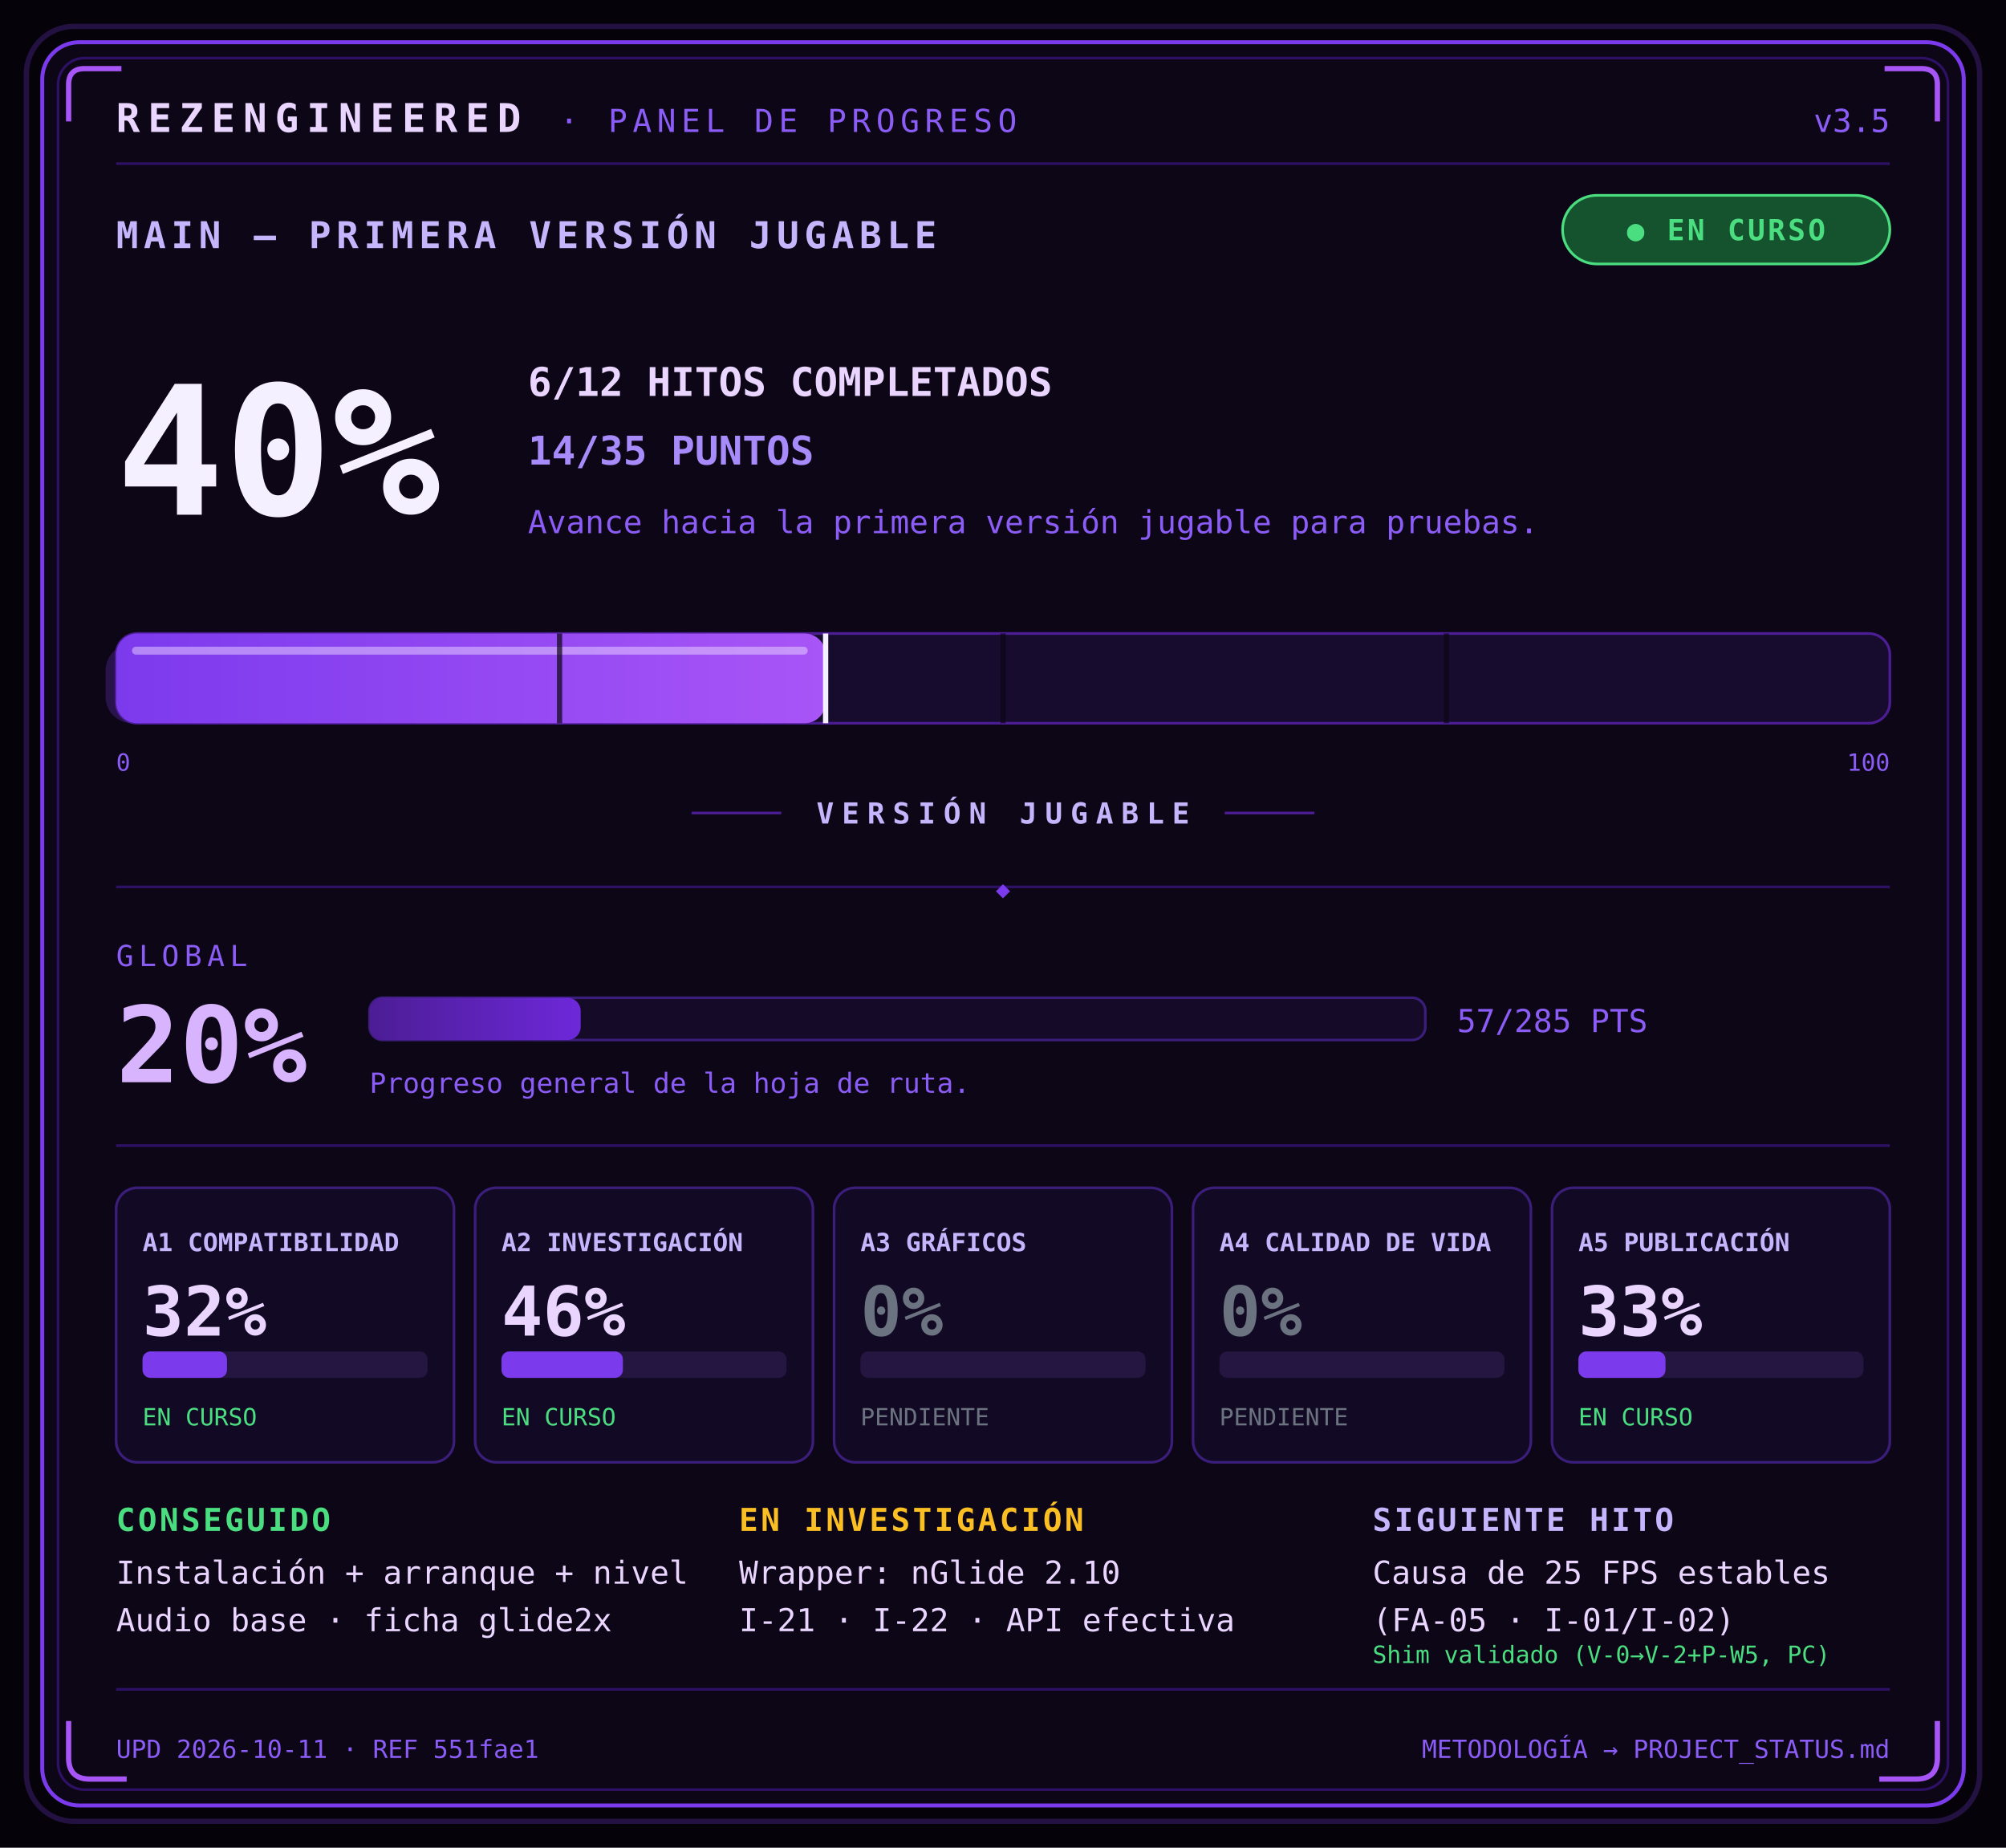
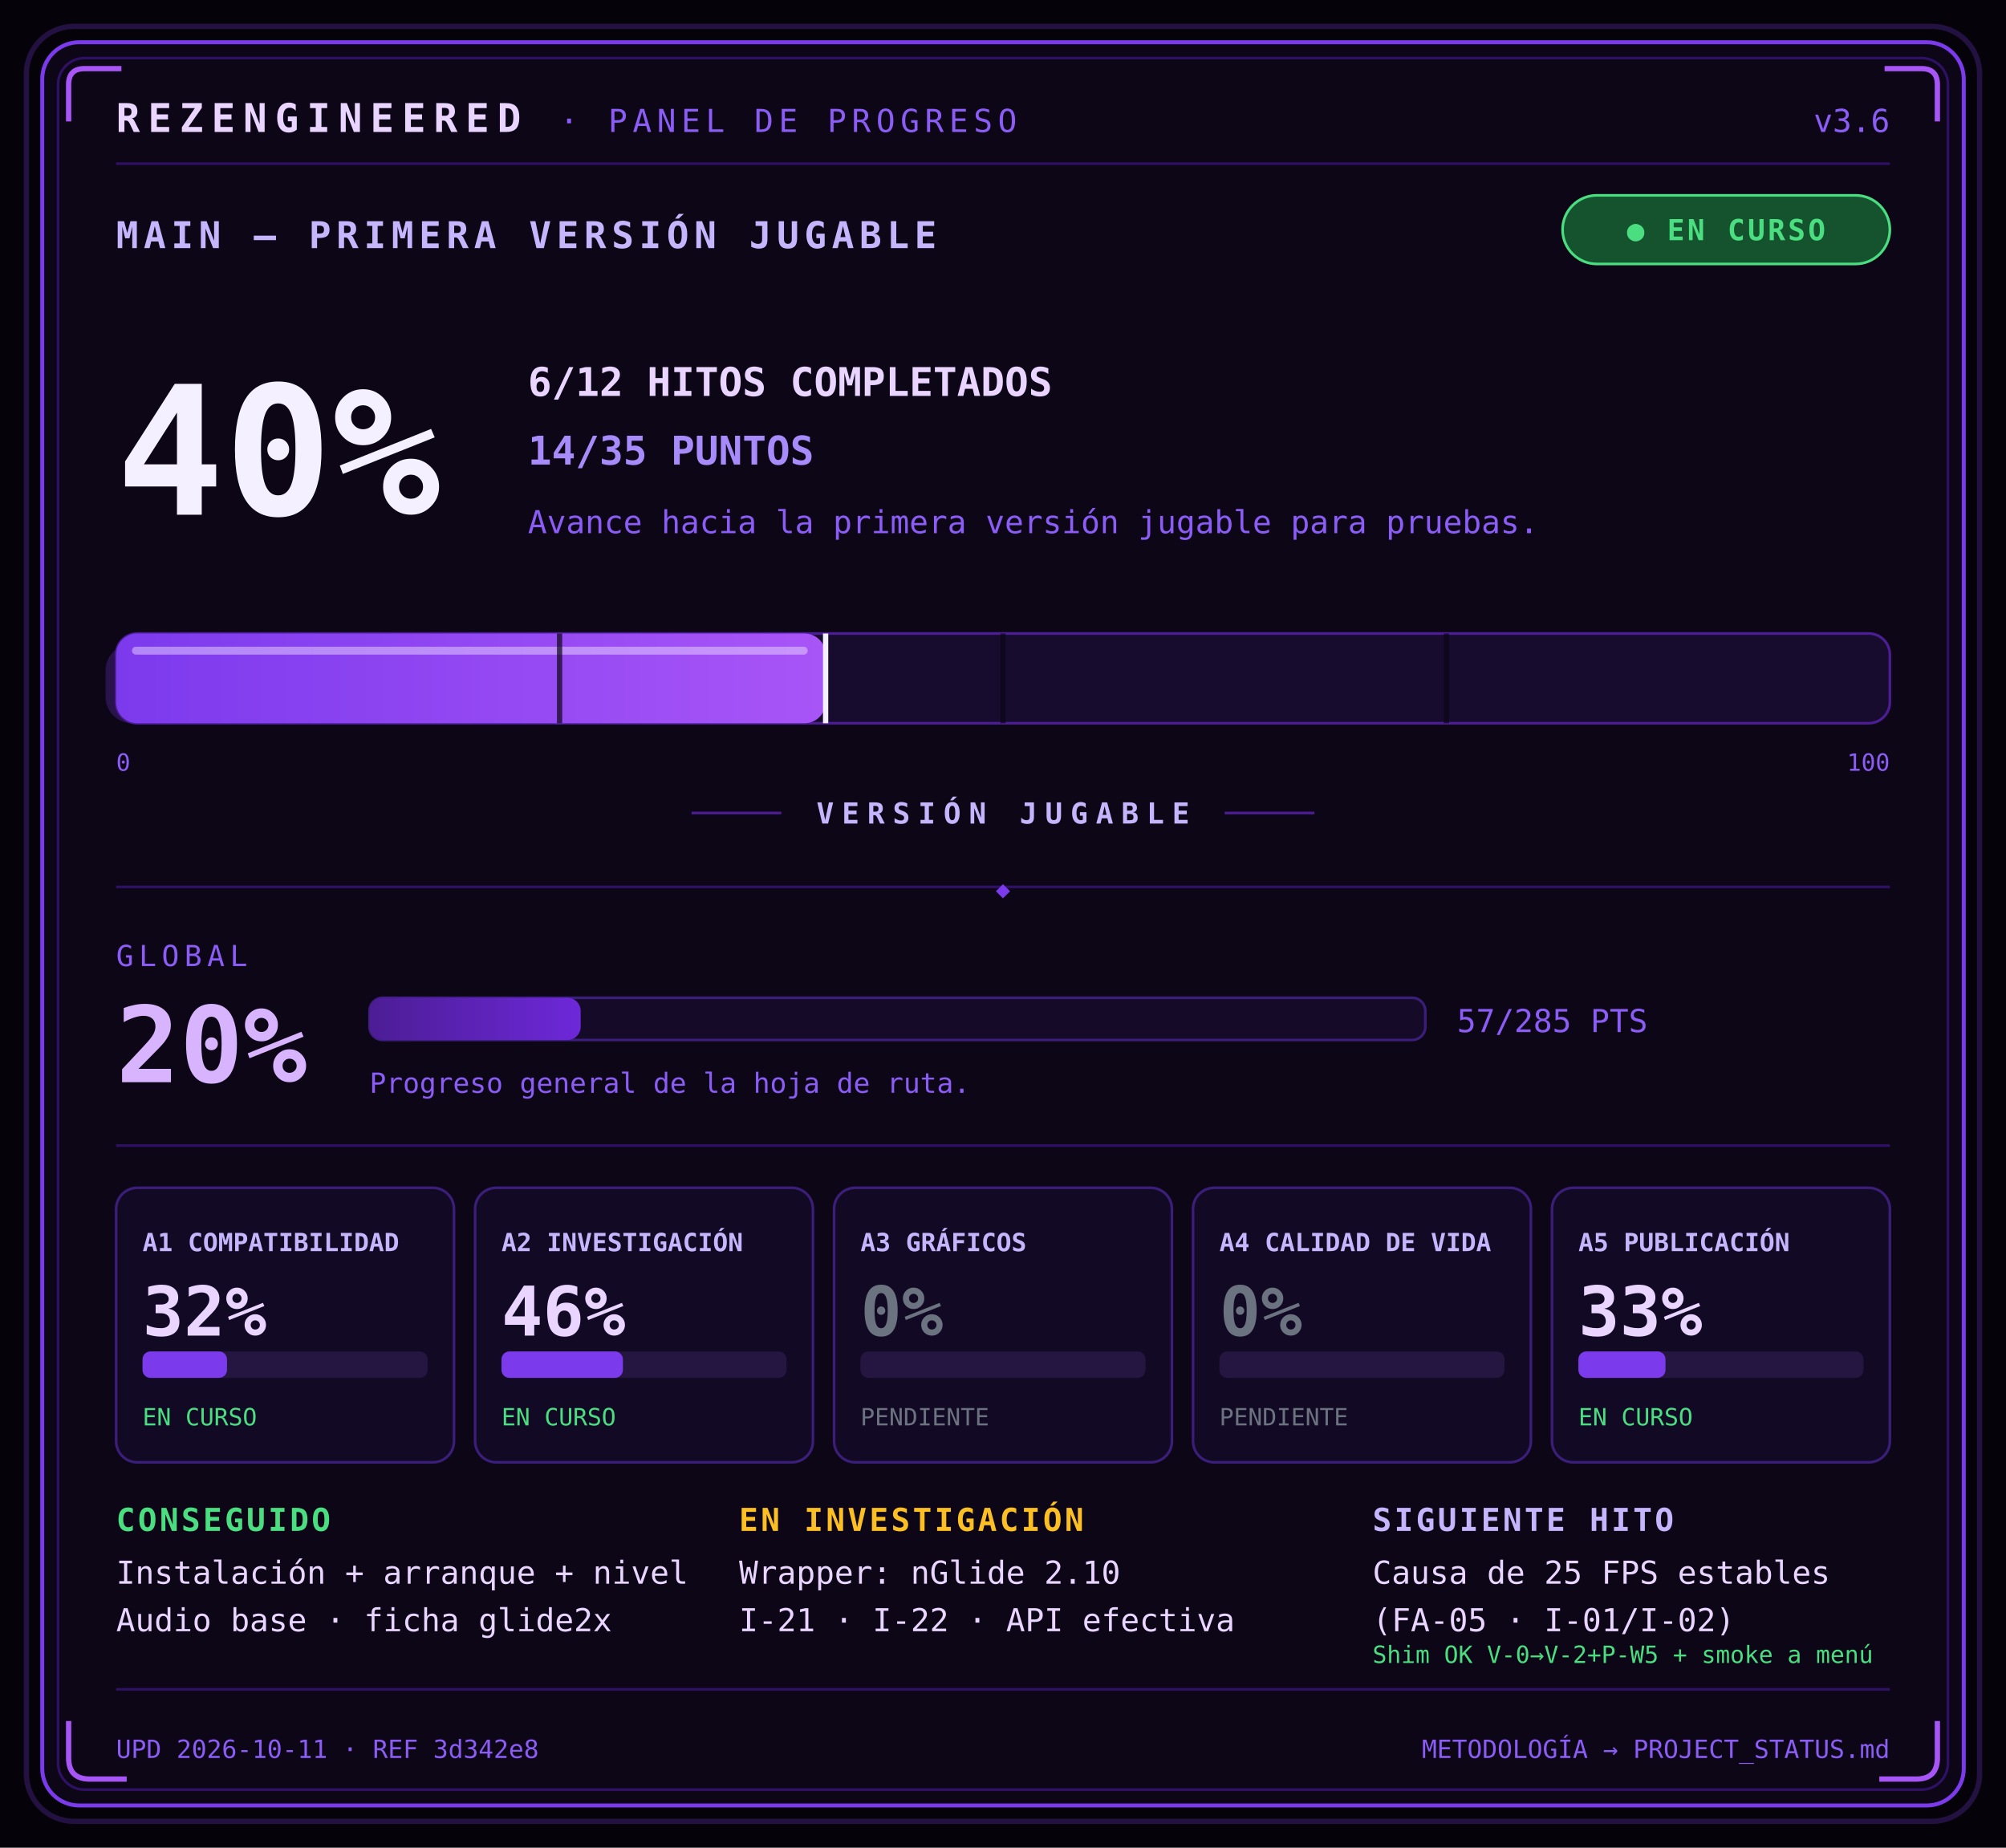
<svg xmlns="http://www.w3.org/2000/svg" viewBox="0 0 760 700" font-family="monospace">
  <defs>
    <linearGradient id="gradMain" x1="0" y1="0" x2="1" y2="0">
      <stop offset="0" stop-color="#7c3aed" />
      <stop offset="1" stop-color="#a855f7" />
    </linearGradient>
    <linearGradient id="gradDim" x1="0" y1="0" x2="1" y2="0">
      <stop offset="0" stop-color="#4c1d95" />
      <stop offset="1" stop-color="#6d28d9" />
    </linearGradient>
  </defs>
  <rect width="760" height="700" fill="#050309" />
  <rect x="10" y="10" width="740" height="680" rx="18" fill="none" stroke="#7c3aed" stroke-width="2" opacity="0.25" />
  <rect x="16" y="16" width="728" height="668" rx="14" fill="#0c0616" stroke="#7c3aed" stroke-width="1.5" />
  <rect x="22" y="22" width="716" height="656" rx="10" fill="none" stroke="#2e1065" stroke-width="1" />
  <g fill="none" stroke="#a855f7" stroke-width="2">
    <path d="M26 46 V32 Q26 26 32 26 H46" />
    <path d="M734 46 V32 Q734 26 728 26 H714" />
    <path d="M26 652 V666 Q26 674 34 674 H48" />
    <path d="M734 652 V666 Q734 674 726 674 H712" />
  </g>
  <text x="44" y="50" font-size="15" font-weight="bold" letter-spacing="3" fill="#e9d5ff">REZENGINEERED</text>
  <text x="212" y="50" font-size="12" letter-spacing="2" fill="#8b5cf6">· PANEL DE PROGRESO</text>
-   <text x="716" y="50" text-anchor="end" font-size="12" fill="#8b5cf6">v3.5</text>
+   <text x="716" y="50" text-anchor="end" font-size="12" fill="#8b5cf6">v3.6</text>
  <line x1="44" y1="62" x2="716" y2="62" stroke="#2e1065" stroke-width="1" />
  <text x="44" y="94" font-size="14" font-weight="bold" letter-spacing="2" fill="#c4b5fd">MAIN — PRIMERA VERSIÓN JUGABLE</text>
  <rect x="592" y="74" width="124" height="26" rx="13" fill="#14532d" stroke="#4ade80" />
  <text x="654" y="91" text-anchor="middle" font-size="11" font-weight="bold" letter-spacing="1" fill="#4ade80">● EN CURSO</text>
  <text x="44" y="195" font-size="68" font-weight="bold" fill="#f5f0ff">40%</text>
  <text x="200" y="150" font-size="15" font-weight="bold" fill="#e9d5ff">6/12 HITOS COMPLETADOS</text>
  <text x="200" y="176" font-size="15" font-weight="bold" fill="#a78bfa">14/35 PUNTOS</text>
  <text x="200" y="202" font-size="12" fill="#8b5cf6">Avance hacia la primera versión jugable para pruebas.</text>
  <rect x="40" y="244" width="276.8" height="30" rx="10" fill="#7c3aed" opacity="0.25" />
  <rect x="44" y="240" width="672" height="34" rx="8" fill="#170b2e" stroke="#4c1d95" />
  <rect x="44" y="240" width="268.8" height="34" rx="8" fill="url(#gradMain)" />
  <rect x="50" y="245" width="256" height="3" rx="1.5" fill="#e9d5ff" opacity="0.5" />
  <g stroke="#0c0616" stroke-width="2" opacity="0.7">
    <line x1="212" y1="240" x2="212" y2="274" />
    <line x1="380" y1="240" x2="380" y2="274" />
    <line x1="548" y1="240" x2="548" y2="274" />
  </g>
  <line x1="312.8" y1="240" x2="312.8" y2="274" stroke="#f5f0ff" stroke-width="2" />
  <text x="44" y="292" font-size="9" fill="#8b5cf6">0</text>
  <text x="716" y="292" text-anchor="end" font-size="9" fill="#8b5cf6">100</text>
  <line x1="262" y1="308" x2="296" y2="308" stroke="#4c1d95" stroke-width="1" />
  <line x1="464" y1="308" x2="498" y2="308" stroke="#4c1d95" stroke-width="1" />
  <text x="380" y="312" text-anchor="middle" font-size="11" font-weight="bold" letter-spacing="3" fill="#c4b5fd">VERSIÓN JUGABLE</text>
  <line x1="44" y1="336" x2="716" y2="336" stroke="#2e1065" stroke-width="1" />
  <text x="380" y="340" text-anchor="middle" font-size="9" fill="#7c3aed">◆</text>
  <text x="44" y="366" font-size="11" letter-spacing="2" fill="#8b5cf6">GLOBAL</text>
  <text x="44" y="410" font-size="40" font-weight="bold" fill="#d8b4fe">20%</text>
  <rect x="140" y="378" width="400" height="16" rx="5" fill="#150b28" stroke="#3b1d7a" />
  <rect x="140" y="378" width="80" height="16" rx="5" fill="url(#gradDim)" />
  <text x="552" y="391" font-size="12" fill="#8b5cf6">57/285 PTS</text>
  <text x="140" y="414" font-size="10.5" fill="#8b5cf6">Progreso general de la hoja de ruta.</text>
  <line x1="44" y1="434" x2="716" y2="434" stroke="#2e1065" stroke-width="1" />
  <g>
    <rect x="44" y="450" width="128" height="104" rx="8" fill="#120a24" stroke="#3b1d7a" />
    <text x="54" y="474" font-size="9.5" font-weight="bold" fill="#c4b5fd">A1 COMPATIBILIDAD</text>
    <text x="54" y="506" font-size="26" font-weight="bold" fill="#e9d5ff">32%</text>
    <rect x="54" y="512" width="108" height="10" rx="3" fill="#241640" />
    <rect x="54" y="512" width="32" height="10" rx="3" fill="#7c3aed" />
    <text x="54" y="540" font-size="9" fill="#4ade80">EN CURSO</text>
  </g>
  <g>
    <rect x="180" y="450" width="128" height="104" rx="8" fill="#120a24" stroke="#3b1d7a" />
    <text x="190" y="474" font-size="9.5" font-weight="bold" fill="#c4b5fd">A2 INVESTIGACIÓN</text>
    <text x="190" y="506" font-size="26" font-weight="bold" fill="#e9d5ff">46%</text>
    <rect x="190" y="512" width="108" height="10" rx="3" fill="#241640" />
    <rect x="190" y="512" width="46" height="10" rx="3" fill="#7c3aed" />
    <text x="190" y="540" font-size="9" fill="#4ade80">EN CURSO</text>
  </g>
  <g>
    <rect x="316" y="450" width="128" height="104" rx="8" fill="#120a24" stroke="#3b1d7a" />
    <text x="326" y="474" font-size="9.5" font-weight="bold" fill="#c4b5fd">A3 GRÁFICOS</text>
    <text x="326" y="506" font-size="26" font-weight="bold" fill="#6b7280">0%</text>
    <rect x="326" y="512" width="108" height="10" rx="3" fill="#241640" />
    <text x="326" y="540" font-size="9" fill="#6b7280">PENDIENTE</text>
  </g>
  <g>
    <rect x="452" y="450" width="128" height="104" rx="8" fill="#120a24" stroke="#3b1d7a" />
    <text x="462" y="474" font-size="9.5" font-weight="bold" fill="#c4b5fd">A4 CALIDAD DE VIDA</text>
    <text x="462" y="506" font-size="26" font-weight="bold" fill="#6b7280">0%</text>
    <rect x="462" y="512" width="108" height="10" rx="3" fill="#241640" />
    <text x="462" y="540" font-size="9" fill="#6b7280">PENDIENTE</text>
  </g>
  <g>
    <rect x="588" y="450" width="128" height="104" rx="8" fill="#120a24" stroke="#3b1d7a" />
    <text x="598" y="474" font-size="9.5" font-weight="bold" fill="#c4b5fd">A5 PUBLICACIÓN</text>
    <text x="598" y="506" font-size="26" font-weight="bold" fill="#e9d5ff">33%</text>
    <rect x="598" y="512" width="108" height="10" rx="3" fill="#241640" />
    <rect x="598" y="512" width="33" height="10" rx="3" fill="#7c3aed" />
    <text x="598" y="540" font-size="9" fill="#4ade80">EN CURSO</text>
  </g>
  <text x="44" y="580" font-size="12" font-weight="bold" letter-spacing="1" fill="#4ade80">CONSEGUIDO</text>
  <text x="44" y="600" font-size="12" fill="#e9d5ff">Instalación + arranque + nivel</text>
  <text x="44" y="618" font-size="12" fill="#e9d5ff">Audio base · ficha glide2x</text>
  <text x="280" y="580" font-size="12" font-weight="bold" letter-spacing="1" fill="#fbbf24">EN INVESTIGACIÓN</text>
  <text x="280" y="600" font-size="12" fill="#e9d5ff">Wrapper: nGlide 2.10</text>
  <text x="280" y="618" font-size="12" fill="#e9d5ff">I-21 · I-22 · API efectiva</text>
  <text x="520" y="580" font-size="12" font-weight="bold" letter-spacing="1" fill="#c4b5fd">SIGUIENTE HITO</text>
  <text x="520" y="600" font-size="12" fill="#e9d5ff">Causa de 25 FPS estables</text>
  <text x="520" y="618" font-size="12" fill="#e9d5ff">(FA-05 · I-01/I-02)</text>
-   <text x="520" y="630" font-size="9" fill="#4ade80">Shim validado (V-0→V-2+P-W5, PC)</text>
+   <text x="520" y="630" font-size="9" fill="#4ade80">Shim OK V-0→V-2+P-W5 + smoke a menú</text>
  <line x1="44" y1="640" x2="716" y2="640" stroke="#2e1065" stroke-width="1" />
-   <text x="44" y="666" font-size="9.5" fill="#8b5cf6">UPD 2026-10-11 · REF 551fae1</text>
+   <text x="44" y="666" font-size="9.5" fill="#8b5cf6">UPD 2026-10-11 · REF 3d342e8</text>
  <text x="716" y="666" text-anchor="end" font-size="9.5" fill="#8b5cf6">METODOLOGÍA → PROJECT_STATUS.md</text>
</svg>
